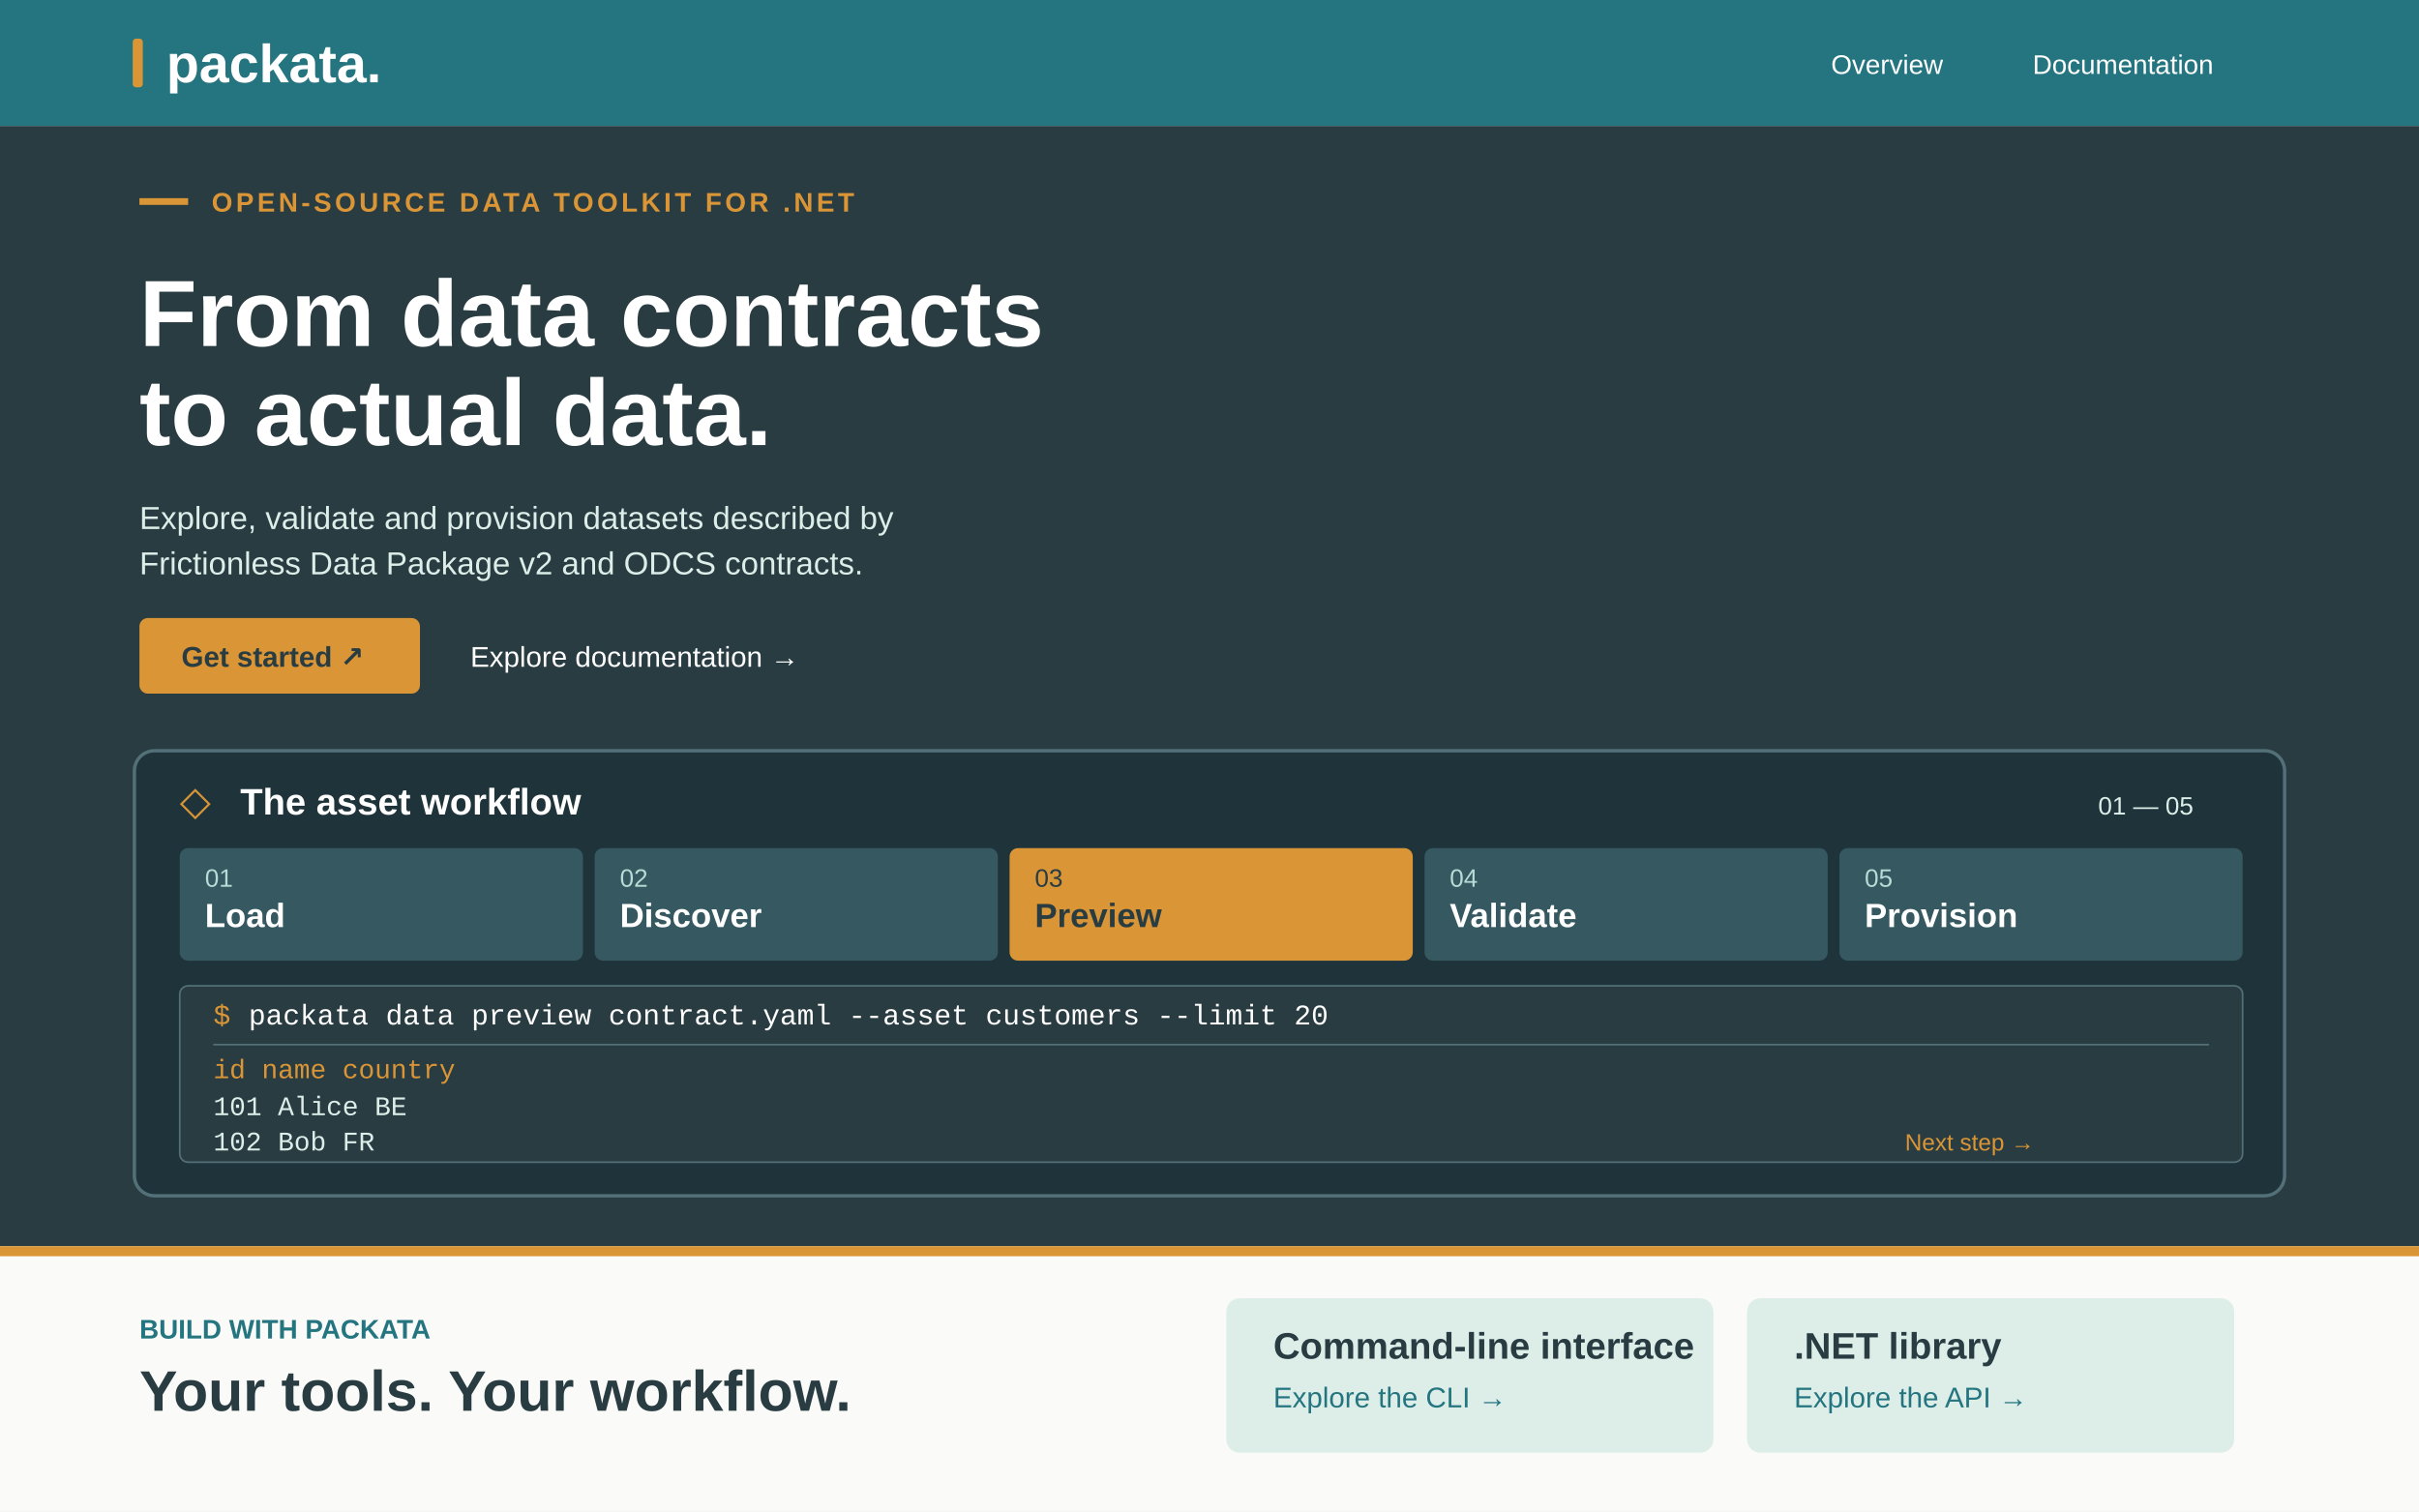
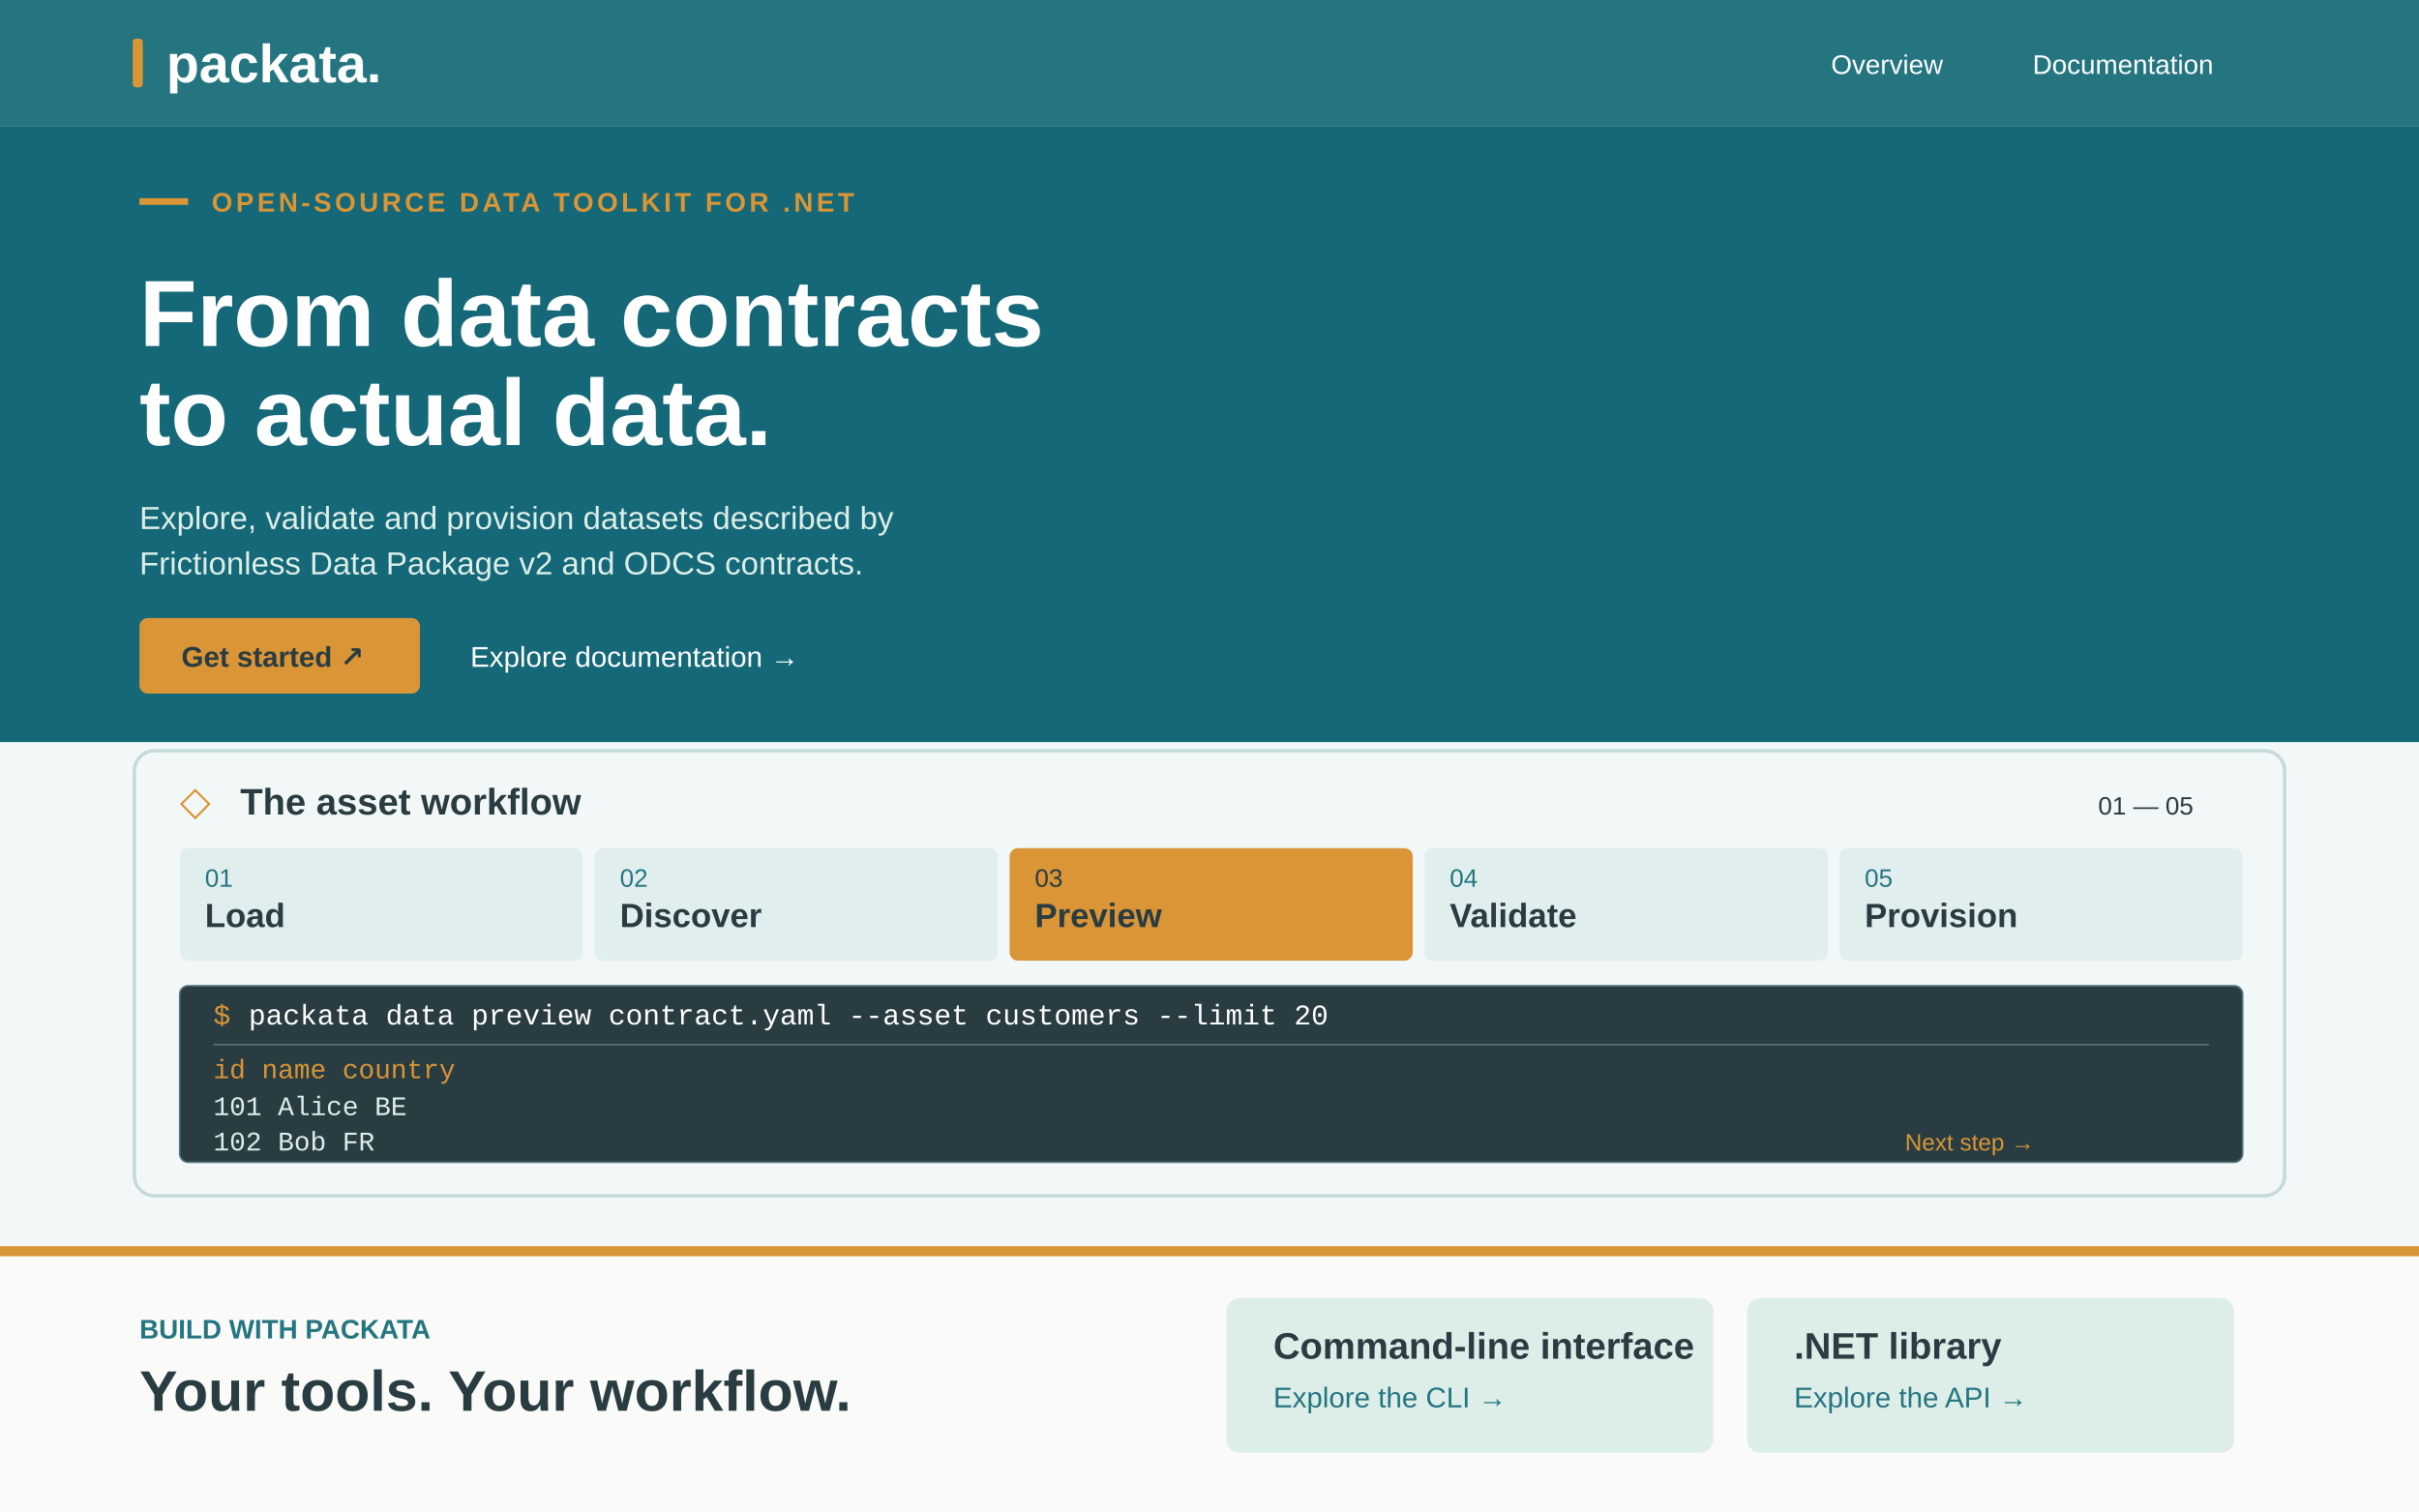
<svg xmlns="http://www.w3.org/2000/svg" width="1440" height="900" viewBox="0 0 1440 900">
  <rect width="1440" height="900" fill="#FAFBF8" />
  <rect width="1440" height="75" fill="#247580" />
  <rect x="79" y="23" width="6" height="29" rx="2" fill="#D99536" />
  <text x="99" y="49" fill="white" font-family="Arial,sans-serif" font-size="32" font-weight="bold">packata.</text>
  <text x="1090" y="44" fill="white" font-family="Arial,sans-serif" font-size="16">Overview</text>
  <text x="1210" y="44" fill="white" font-family="Arial,sans-serif" font-size="16">Documentation</text>
-   <rect y="75" width="1440" height="667" fill="#293C42" />
+   <rect y="75" width="1440" height="367" fill="#146877" />
+   <rect y="442" width="1440" height="300" fill="#F2F8F7" />
  <rect x="83" y="118" width="29" height="4" fill="#D99536" />
  <text x="126" y="126" fill="#D99536" font-family="Arial,sans-serif" font-size="16" font-weight="bold" letter-spacing="2">OPEN-SOURCE DATA TOOLKIT FOR .NET</text>
  <text x="83" y="206" fill="#FFFFFF" font-family="Arial,sans-serif" font-weight="bold" font-size="56">From data contracts</text>
  <text x="83" y="265" fill="#FFFFFF" font-family="Arial,sans-serif" font-weight="bold" font-size="56">to actual data.</text>
  <text x="83" y="315" fill="#DDEEE9" font-family="Arial,sans-serif" font-size="19">Explore, validate and provision datasets described by</text>
  <text x="83" y="342" fill="#DDEEE9" font-family="Arial,sans-serif" font-size="19">Frictionless Data Package v2 and ODCS contracts.</text>
  <rect x="83" y="368" width="167" height="45" rx="5" fill="#D99536" />
  <text x="108" y="397" fill="#293C42" font-family="Arial,sans-serif" font-size="17" font-weight="bold">Get started ↗</text>
  <text x="280" y="397" fill="#FFFFFF" font-family="Arial,sans-serif" font-size="17">Explore documentation  →</text>
-   <rect x="80" y="447" width="1280" height="265" rx="12" fill="#1F343A" stroke="#537078" stroke-width="2" />
+   <rect x="80" y="447" width="1280" height="265" rx="12" fill="#F2F8F7" stroke="#C4DAD9" stroke-width="2" />
  <text x="107" y="485" fill="#D99536" font-family="Arial,sans-serif" font-size="24">◇</text>
-   <text x="143" y="485" fill="#FFFFFF" font-family="Arial,sans-serif" font-size="22" font-weight="bold">The asset workflow</text>
-   <text x="1249" y="485" fill="#DDEEE9" font-family="Arial,sans-serif" font-size="15">01 — 05</text>
+   <text x="143" y="485" fill="#293C42" font-family="Arial,sans-serif" font-size="22" font-weight="bold">The asset workflow</text>
+   <text x="1249" y="485" fill="#293C42" font-family="Arial,sans-serif" font-size="15">01 — 05</text>
  <g font-family="Arial,sans-serif" font-size="15">
-     <rect x="107" y="505" width="240" height="67" rx="5" fill="#355861" />
-     <text x="122" y="528" fill="#B5DCD5">01</text>
-     <text x="122" y="552" fill="white" font-size="20" font-weight="bold">Load</text>
-     <rect x="354" y="505" width="240" height="67" rx="5" fill="#355861" />
-     <text x="369" y="528" fill="#B5DCD5">02</text>
-     <text x="369" y="552" fill="white" font-size="20" font-weight="bold">Discover</text>
+     <rect x="107" y="505" width="240" height="67" rx="5" fill="#E1EEEE" />
+     <text x="122" y="528" fill="#247580">01</text>
+     <text x="122" y="552" fill="#293C42" font-size="20" font-weight="bold">Load</text>
+     <rect x="354" y="505" width="240" height="67" rx="5" fill="#E1EEEE" />
+     <text x="369" y="528" fill="#247580">02</text>
+     <text x="369" y="552" fill="#293C42" font-size="20" font-weight="bold">Discover</text>
    <rect x="601" y="505" width="240" height="67" rx="5" fill="#D99536" />
    <text x="616" y="528" fill="#293C42">03</text>
    <text x="616" y="552" fill="#293C42" font-size="20" font-weight="bold">Preview</text>
-     <rect x="848" y="505" width="240" height="67" rx="5" fill="#355861" />
-     <text x="863" y="528" fill="#B5DCD5">04</text>
-     <text x="863" y="552" fill="white" font-size="20" font-weight="bold">Validate</text>
-     <rect x="1095" y="505" width="240" height="67" rx="5" fill="#355861" />
-     <text x="1110" y="528" fill="#B5DCD5">05</text>
-     <text x="1110" y="552" fill="white" font-size="20" font-weight="bold">Provision</text>
+     <rect x="848" y="505" width="240" height="67" rx="5" fill="#E1EEEE" />
+     <text x="863" y="528" fill="#247580">04</text>
+     <text x="863" y="552" fill="#293C42" font-size="20" font-weight="bold">Validate</text>
+     <rect x="1095" y="505" width="240" height="67" rx="5" fill="#E1EEEE" />
+     <text x="1110" y="528" fill="#247580">05</text>
+     <text x="1110" y="552" fill="#293C42" font-size="20" font-weight="bold">Provision</text>
  </g>
  <rect x="107" y="587" width="1228" height="105" rx="5" fill="#293C42" stroke="#537078" />
  <text x="127" y="610" fill="#D99536" font-family="Consolas,'Courier New',monospace" font-size="17">$</text>
  <text x="148" y="610" fill="#FFFFFF" font-family="Consolas,'Courier New',monospace" font-size="17">packata data preview contract.yaml --asset customers --limit 20</text>
  <line x1="127" y1="622" x2="1315" y2="622" stroke="#537078" />
  <text x="127" y="642" fill="#D99536" font-family="Consolas,'Courier New',monospace" font-size="16">id      name          country</text>
  <text x="127" y="664" fill="#DDEEE9" font-family="Consolas,'Courier New',monospace" font-size="16">101     Alice         BE</text>
  <text x="127" y="685" fill="#DDEEE9" font-family="Consolas,'Courier New',monospace" font-size="16">102     Bob           FR</text>
  <text x="1134" y="685" fill="#D99536" font-family="Arial,sans-serif" font-size="14">Next step →</text>
  <rect y="742" width="1440" height="6" fill="#D99536" />
  <text x="83" y="797" fill="#247580" font-family="Arial,sans-serif" font-size="16" font-weight="bold">BUILD WITH PACKATA</text>
  <text x="83" y="840" fill="#293C42" font-family="Arial,sans-serif" font-size="34" font-weight="bold">Your tools. Your workflow.</text>
  <rect x="730" y="773" width="290" height="92" rx="8" fill="#DDEEE9" />
  <text x="758" y="809" fill="#293C42" font-family="Arial,sans-serif" font-size="22" font-weight="bold">Command-line interface</text>
  <text x="758" y="838" fill="#247580" font-family="Arial,sans-serif" font-size="17">Explore the CLI →</text>
  <rect x="1040" y="773" width="290" height="92" rx="8" fill="#DDEEE9" />
  <text x="1068" y="809" fill="#293C42" font-family="Arial,sans-serif" font-size="22" font-weight="bold">.NET library</text>
  <text x="1068" y="838" fill="#247580" font-family="Arial,sans-serif" font-size="17">Explore the API →</text>
</svg>
